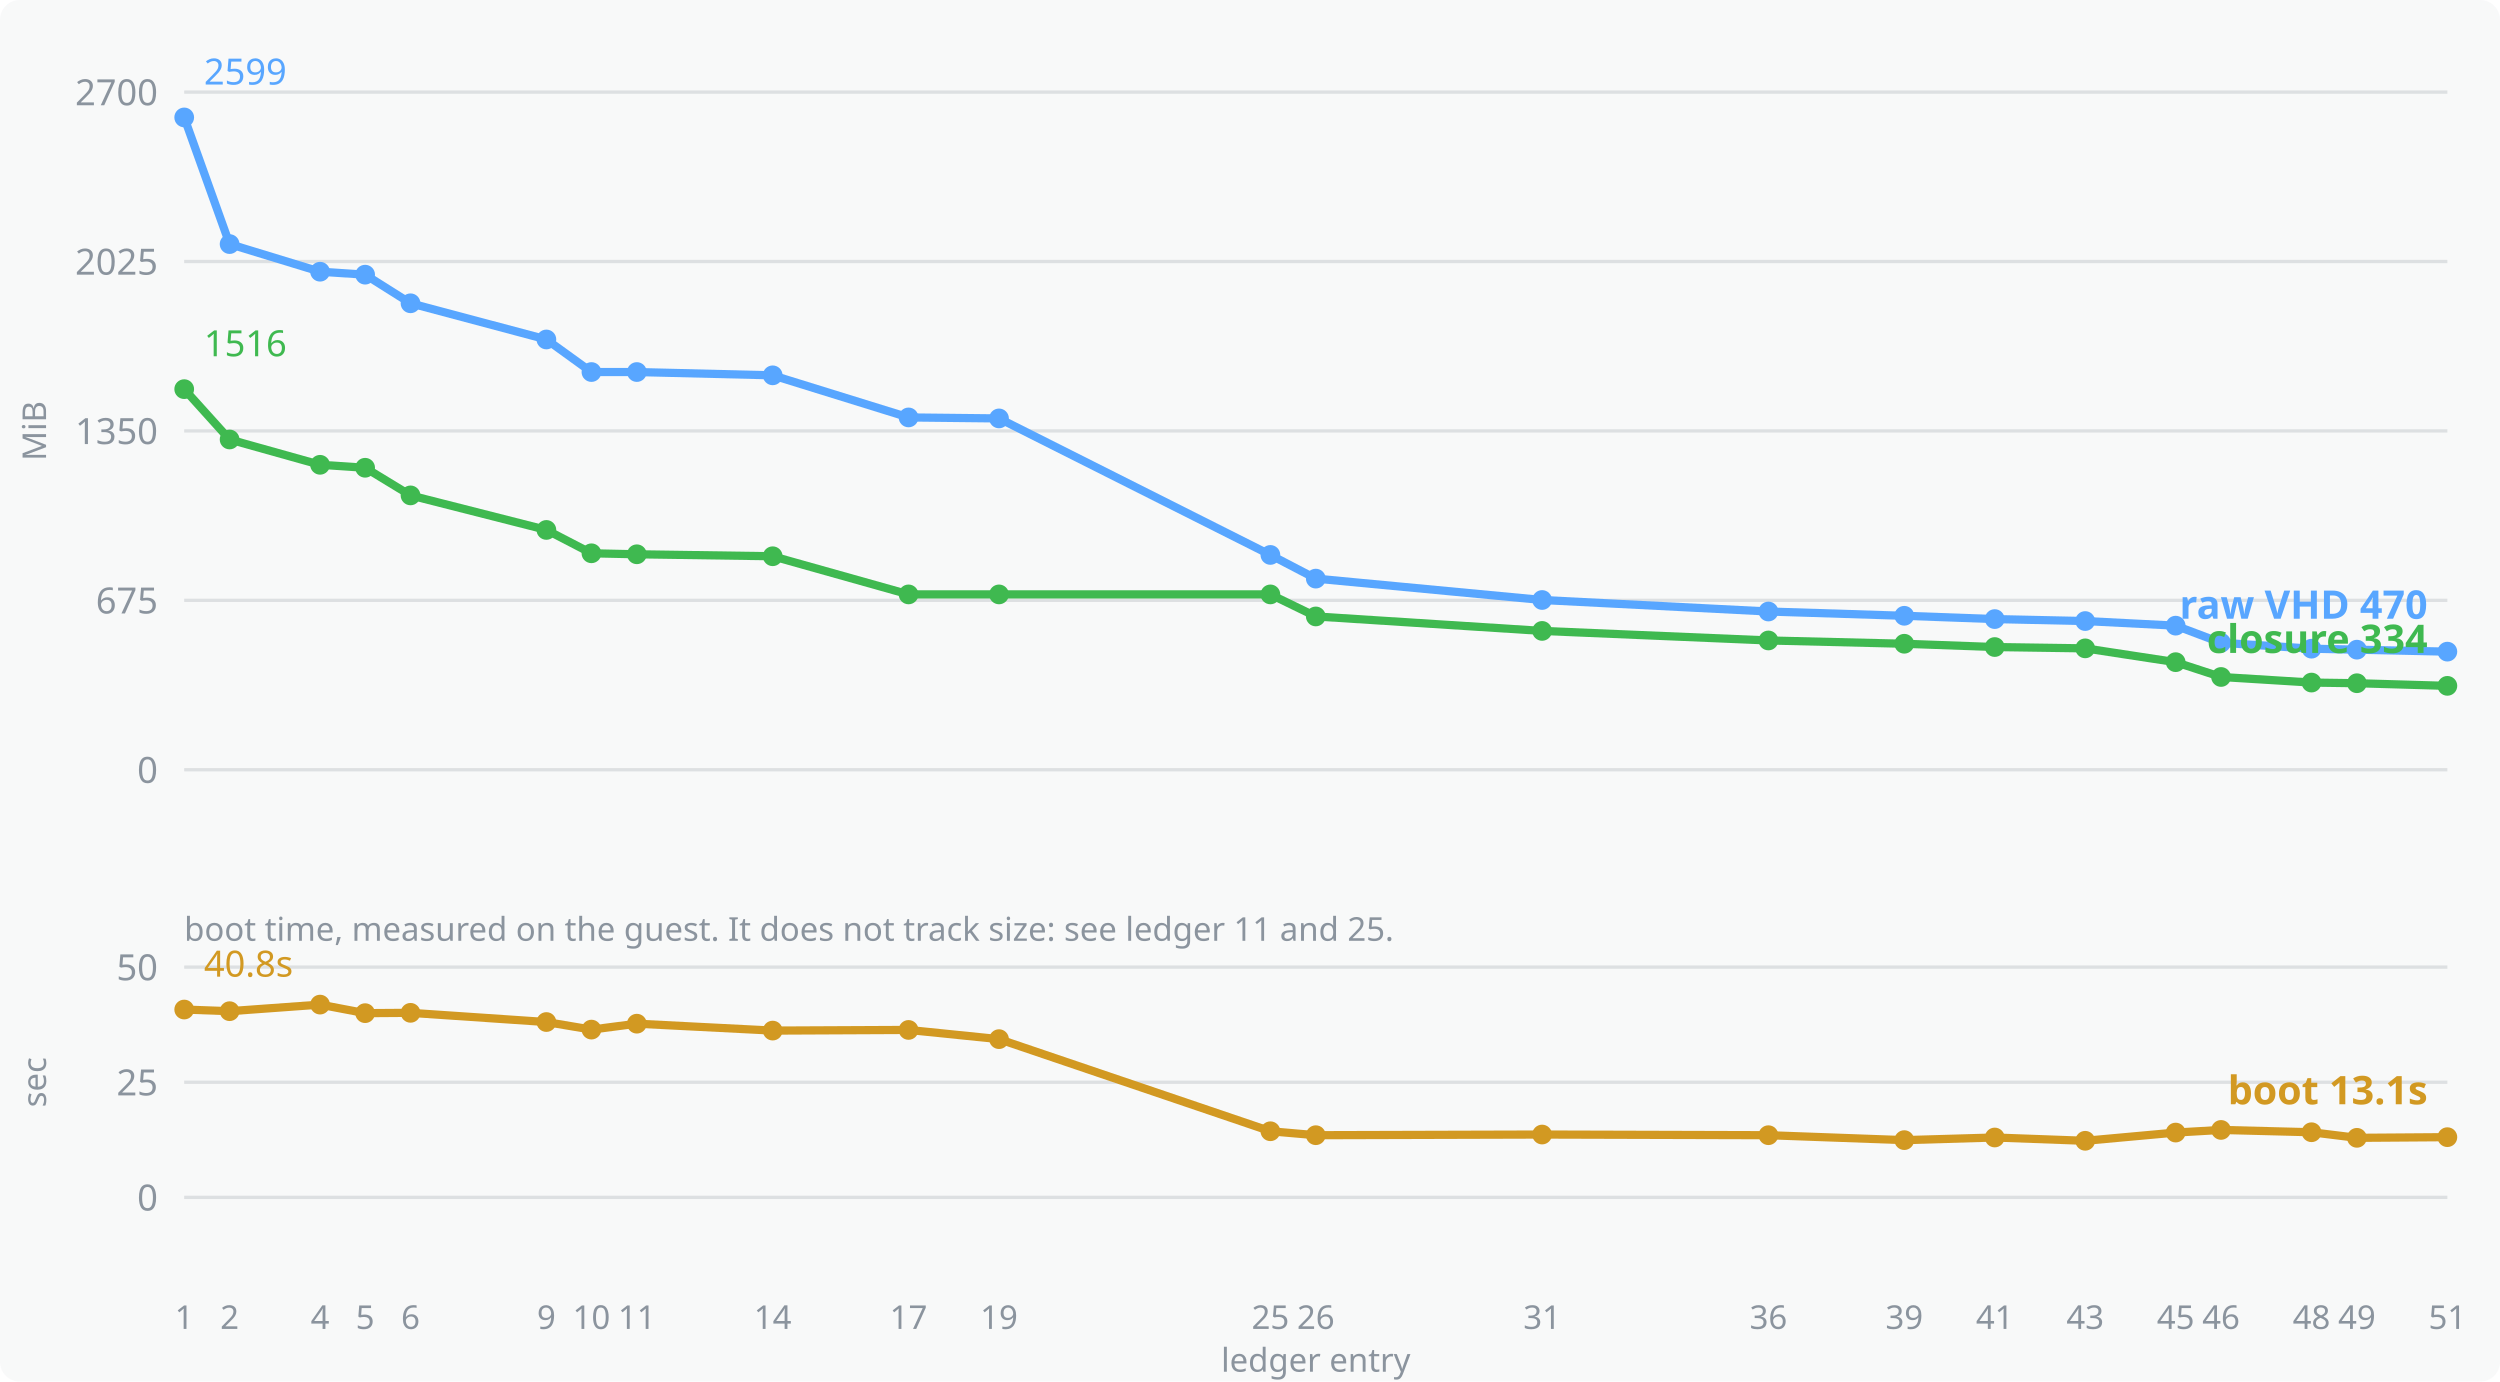
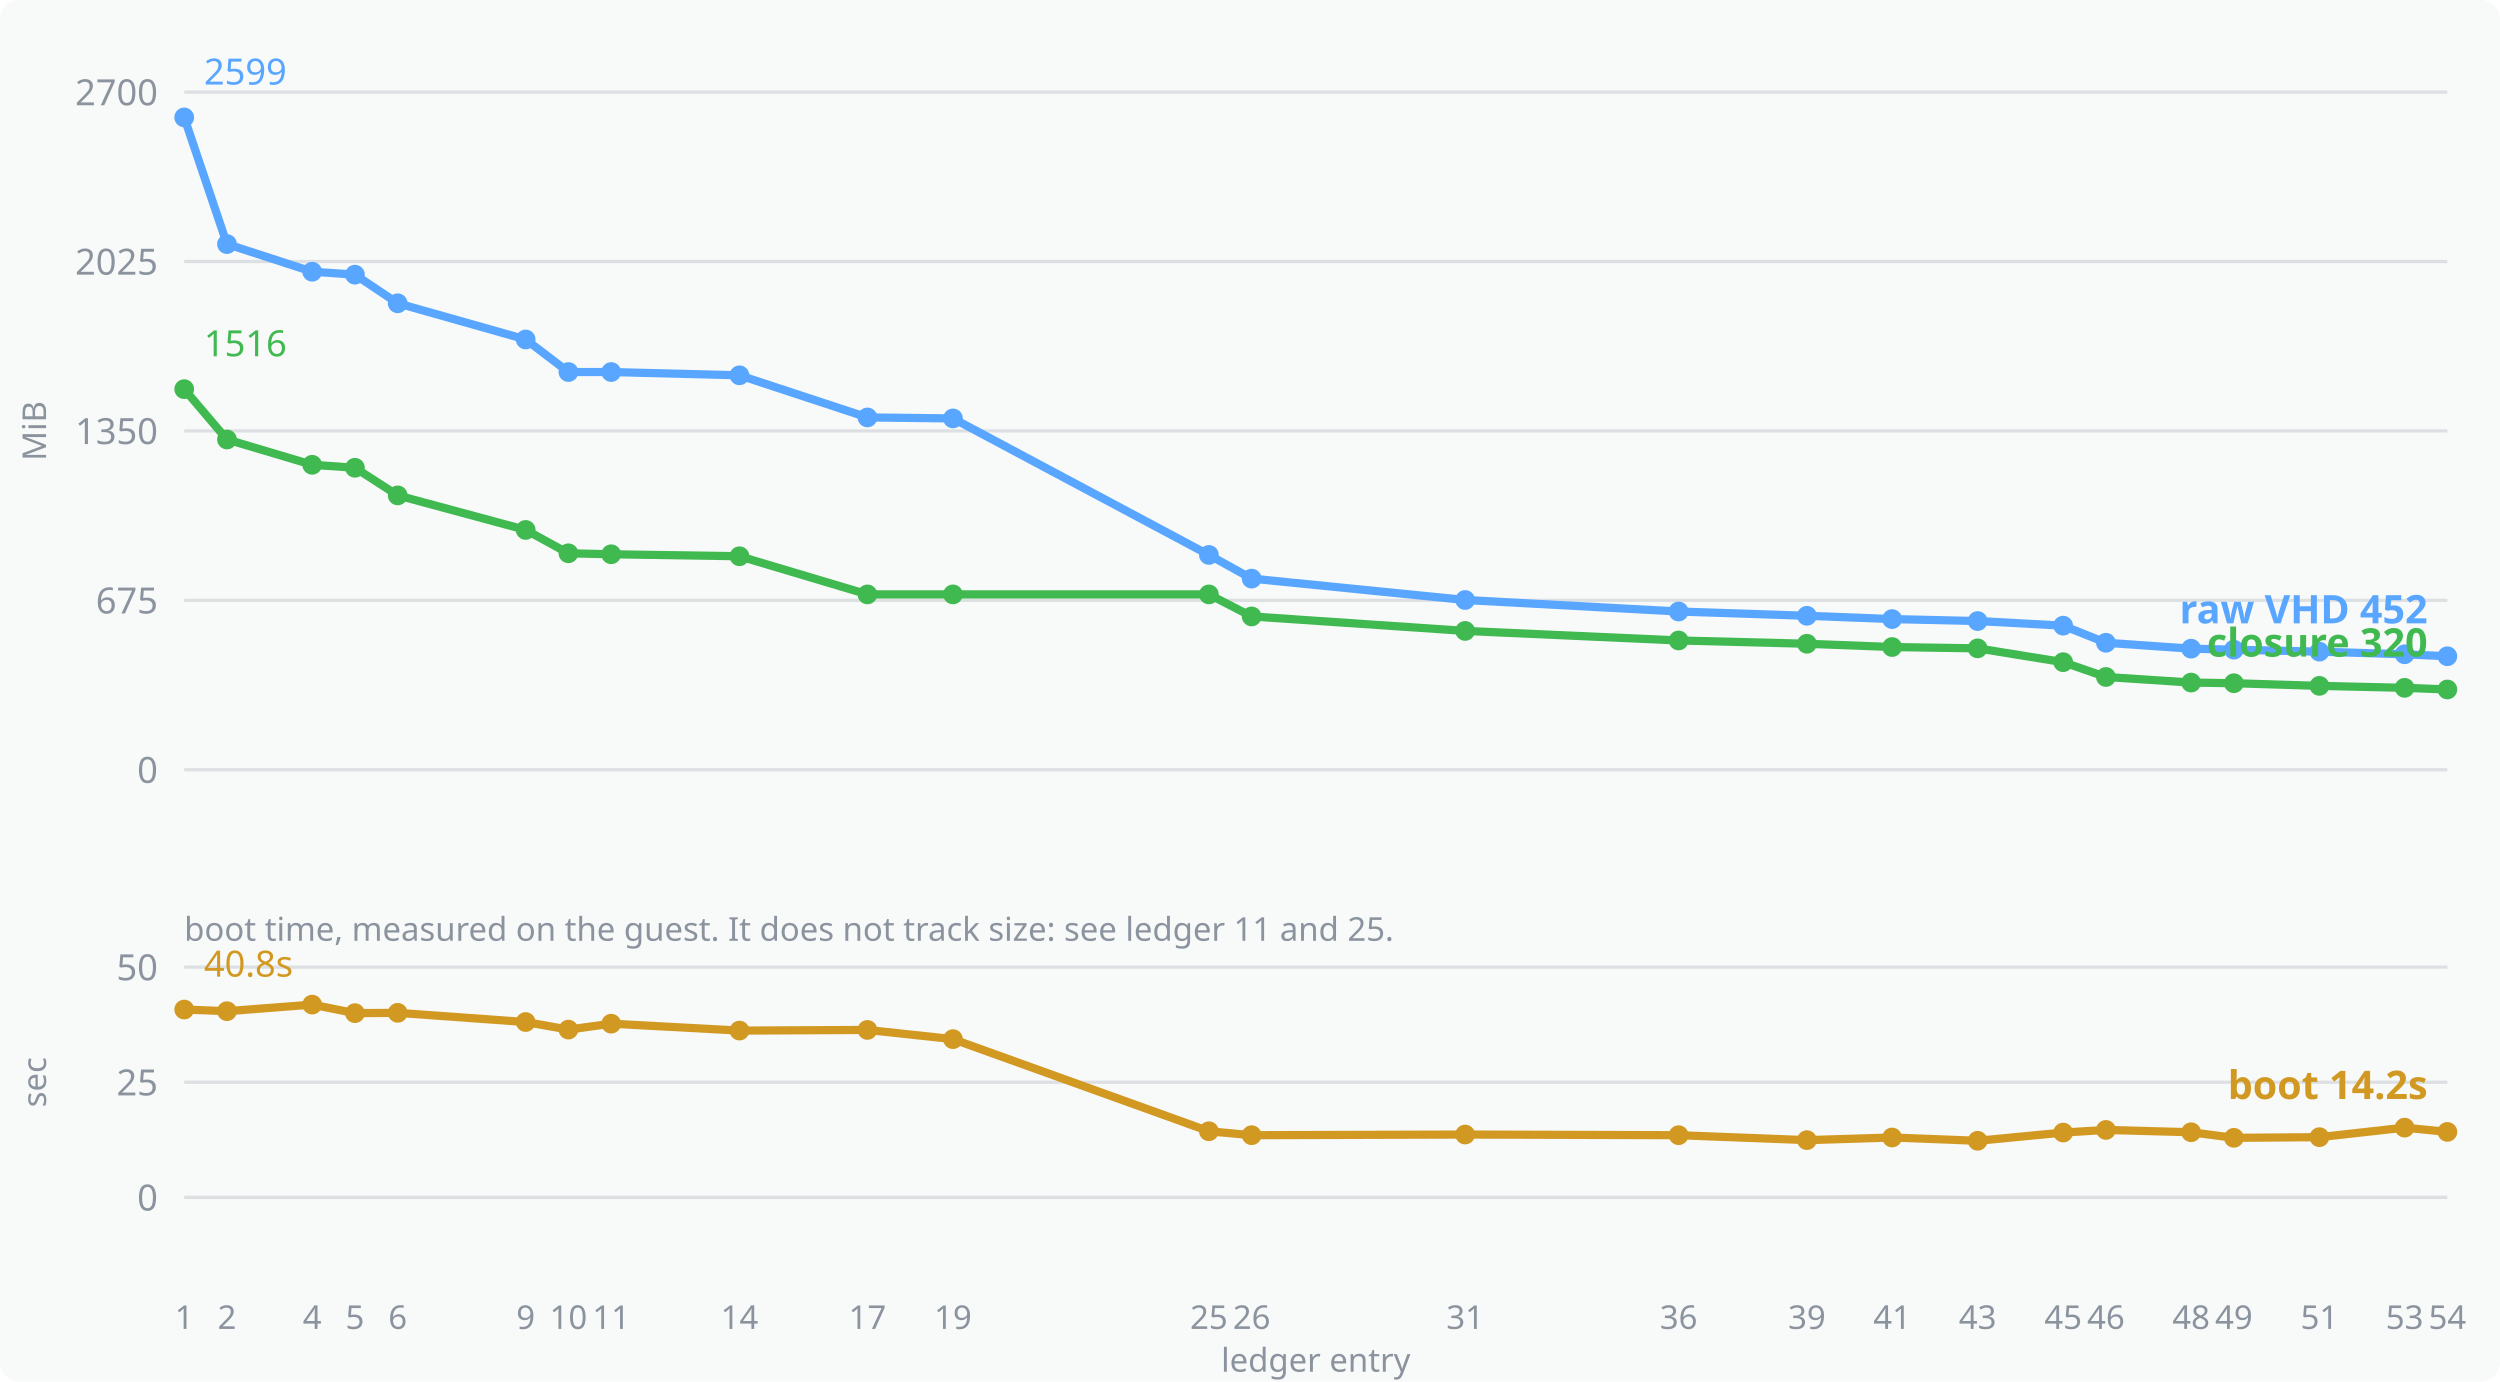
<svg xmlns="http://www.w3.org/2000/svg" viewBox="0 0 760 420" width="760" height="420" font-family="ui-sans-serif,system-ui,sans-serif">
  <rect width="760" height="420" fill="#8b949e" opacity="0.06" rx="6" />
  <line x1="56" y1="234.0" x2="744" y2="234.0" stroke="#8b949e40" stroke-width="1" />
  <text x="48" y="238.0" fill="#8b949e" font-size="11" text-anchor="end">0</text>
  <line x1="56" y1="182.5" x2="744" y2="182.5" stroke="#8b949e40" stroke-width="1" />
  <text x="48" y="186.5" fill="#8b949e" font-size="11" text-anchor="end">675</text>
  <line x1="56" y1="131.0" x2="744" y2="131.0" stroke="#8b949e40" stroke-width="1" />
  <text x="48" y="135.0" fill="#8b949e" font-size="11" text-anchor="end">1350</text>
  <line x1="56" y1="79.5" x2="744" y2="79.5" stroke="#8b949e40" stroke-width="1" />
  <text x="48" y="83.5" fill="#8b949e" font-size="11" text-anchor="end">2025</text>
  <line x1="56" y1="28.0" x2="744" y2="28.0" stroke="#8b949e40" stroke-width="1" />
  <text x="48" y="32.0" fill="#8b949e" font-size="11" text-anchor="end">2700</text>
  <text x="14" y="131.0" fill="#8b949e" font-size="10" text-anchor="middle" transform="rotate(-90 14 131.0)">MiB</text>
  <line x1="56" y1="364.0" x2="744" y2="364.0" stroke="#8b949e40" stroke-width="1" />
  <text x="48" y="368.0" fill="#8b949e" font-size="11" text-anchor="end">0</text>
  <line x1="56" y1="329.0" x2="744" y2="329.0" stroke="#8b949e40" stroke-width="1" />
  <text x="48" y="333.0" fill="#8b949e" font-size="11" text-anchor="end">25</text>
  <line x1="56" y1="294.0" x2="744" y2="294.0" stroke="#8b949e40" stroke-width="1" />
  <text x="48" y="298.0" fill="#8b949e" font-size="11" text-anchor="end">50</text>
  <text x="14" y="329.0" fill="#8b949e" font-size="10" text-anchor="middle" transform="rotate(-90 14 329.0)">sec</text>
  <text x="56" y="286" fill="#8b949e" font-size="10">boot time, measured on the guest. It does not track size: see ledger 11 and 25.</text>
  <text x="56.0" y="404" fill="#8b949e" font-size="10" text-anchor="middle">1</text>
-   <text x="69.8" y="404" fill="#8b949e" font-size="10" text-anchor="middle">2</text>
-   <text x="97.3" y="404" fill="#8b949e" font-size="10" text-anchor="middle">4</text>
-   <text x="111.0" y="404" fill="#8b949e" font-size="10" text-anchor="middle">5</text>
-   <text x="124.8" y="404" fill="#8b949e" font-size="10" text-anchor="middle">6</text>
-   <text x="166.1" y="404" fill="#8b949e" font-size="10" text-anchor="middle">9</text>
-   <text x="179.8" y="404" fill="#8b949e" font-size="10" text-anchor="middle">10</text>
-   <text x="193.6" y="404" fill="#8b949e" font-size="10" text-anchor="middle">11</text>
-   <text x="234.9" y="404" fill="#8b949e" font-size="10" text-anchor="middle">14</text>
-   <text x="276.2" y="404" fill="#8b949e" font-size="10" text-anchor="middle">17</text>
-   <text x="303.7" y="404" fill="#8b949e" font-size="10" text-anchor="middle">19</text>
-   <text x="386.2" y="404" fill="#8b949e" font-size="10" text-anchor="middle">25</text>
-   <text x="400.0" y="404" fill="#8b949e" font-size="10" text-anchor="middle">26</text>
-   <text x="468.8" y="404" fill="#8b949e" font-size="10" text-anchor="middle">31</text>
-   <text x="537.6" y="404" fill="#8b949e" font-size="10" text-anchor="middle">36</text>
-   <text x="578.9" y="404" fill="#8b949e" font-size="10" text-anchor="middle">39</text>
-   <text x="606.4" y="404" fill="#8b949e" font-size="10" text-anchor="middle">41</text>
-   <text x="633.9" y="404" fill="#8b949e" font-size="10" text-anchor="middle">43</text>
-   <text x="661.4" y="404" fill="#8b949e" font-size="10" text-anchor="middle">45</text>
-   <text x="675.2" y="404" fill="#8b949e" font-size="10" text-anchor="middle">46</text>
-   <text x="702.7" y="404" fill="#8b949e" font-size="10" text-anchor="middle">48</text>
-   <text x="716.5" y="404" fill="#8b949e" font-size="10" text-anchor="middle">49</text>
-   <text x="744.0" y="404" fill="#8b949e" font-size="10" text-anchor="middle">51</text>
+   <text x="69.0" y="404" fill="#8b949e" font-size="10" text-anchor="middle">2</text>
+   <text x="94.9" y="404" fill="#8b949e" font-size="10" text-anchor="middle">4</text>
+   <text x="107.9" y="404" fill="#8b949e" font-size="10" text-anchor="middle">5</text>
+   <text x="120.9" y="404" fill="#8b949e" font-size="10" text-anchor="middle">6</text>
+   <text x="159.8" y="404" fill="#8b949e" font-size="10" text-anchor="middle">9</text>
+   <text x="172.8" y="404" fill="#8b949e" font-size="10" text-anchor="middle">10</text>
+   <text x="185.8" y="404" fill="#8b949e" font-size="10" text-anchor="middle">11</text>
+   <text x="224.8" y="404" fill="#8b949e" font-size="10" text-anchor="middle">14</text>
+   <text x="263.7" y="404" fill="#8b949e" font-size="10" text-anchor="middle">17</text>
+   <text x="289.7" y="404" fill="#8b949e" font-size="10" text-anchor="middle">19</text>
+   <text x="367.5" y="404" fill="#8b949e" font-size="10" text-anchor="middle">25</text>
+   <text x="380.5" y="404" fill="#8b949e" font-size="10" text-anchor="middle">26</text>
+   <text x="445.4" y="404" fill="#8b949e" font-size="10" text-anchor="middle">31</text>
+   <text x="510.3" y="404" fill="#8b949e" font-size="10" text-anchor="middle">36</text>
+   <text x="549.3" y="404" fill="#8b949e" font-size="10" text-anchor="middle">39</text>
+   <text x="575.2" y="404" fill="#8b949e" font-size="10" text-anchor="middle">41</text>
+   <text x="601.2" y="404" fill="#8b949e" font-size="10" text-anchor="middle">43</text>
+   <text x="627.2" y="404" fill="#8b949e" font-size="10" text-anchor="middle">45</text>
+   <text x="640.2" y="404" fill="#8b949e" font-size="10" text-anchor="middle">46</text>
+   <text x="666.1" y="404" fill="#8b949e" font-size="10" text-anchor="middle">48</text>
+   <text x="679.1" y="404" fill="#8b949e" font-size="10" text-anchor="middle">49</text>
+   <text x="705.1" y="404" fill="#8b949e" font-size="10" text-anchor="middle">51</text>
+   <text x="731.0" y="404" fill="#8b949e" font-size="10" text-anchor="middle">53</text>
+   <text x="744.0" y="404" fill="#8b949e" font-size="10" text-anchor="middle">54</text>
  <text x="400.0" y="417" fill="#8b949e" font-size="10" text-anchor="middle">ledger entry</text>
-   <path d="M56.0,35.7 L69.8,74.2 L97.3,82.6 L111.0,83.5 L124.8,92.2 L166.1,103.2 L179.8,113.1 L193.6,113.1 L234.9,114.1 L276.2,126.9 L303.7,127.2 L386.2,168.7 L400.0,175.9 L468.8,182.4 L537.6,185.9 L578.9,187.2 L606.4,188.2 L633.9,188.8 L661.4,190.2 L675.2,195.4 L702.7,197.2 L716.5,197.5 L744.0,198.1" fill="none" stroke="#58a6ff" stroke-width="2.5" stroke-linejoin="round" stroke-linecap="round" />
+   <path d="M56.0,35.7 L69.0,74.2 L94.9,82.6 L107.9,83.5 L120.9,92.2 L159.8,103.2 L172.8,113.1 L185.8,113.1 L224.8,114.1 L263.7,126.9 L289.7,127.2 L367.5,168.7 L380.5,175.9 L445.4,182.4 L510.3,185.9 L549.3,187.2 L575.2,188.2 L601.2,188.8 L627.2,190.2 L640.2,195.4 L666.1,197.2 L679.1,197.5 L705.1,198.1 L731.0,198.9 L744.0,199.5" fill="none" stroke="#58a6ff" stroke-width="2.5" stroke-linejoin="round" stroke-linecap="round" />
  <circle cx="56.0" cy="35.7" r="3" fill="#58a6ff" />
-   <circle cx="69.8" cy="74.2" r="3" fill="#58a6ff" />
-   <circle cx="97.3" cy="82.6" r="3" fill="#58a6ff" />
-   <circle cx="111.0" cy="83.5" r="3" fill="#58a6ff" />
-   <circle cx="124.8" cy="92.2" r="3" fill="#58a6ff" />
-   <circle cx="166.1" cy="103.2" r="3" fill="#58a6ff" />
-   <circle cx="179.8" cy="113.1" r="3" fill="#58a6ff" />
-   <circle cx="193.6" cy="113.1" r="3" fill="#58a6ff" />
-   <circle cx="234.9" cy="114.1" r="3" fill="#58a6ff" />
-   <circle cx="276.2" cy="126.9" r="3" fill="#58a6ff" />
-   <circle cx="303.7" cy="127.2" r="3" fill="#58a6ff" />
-   <circle cx="386.2" cy="168.7" r="3" fill="#58a6ff" />
-   <circle cx="400.0" cy="175.9" r="3" fill="#58a6ff" />
-   <circle cx="468.8" cy="182.4" r="3" fill="#58a6ff" />
-   <circle cx="537.6" cy="185.9" r="3" fill="#58a6ff" />
-   <circle cx="578.9" cy="187.2" r="3" fill="#58a6ff" />
-   <circle cx="606.4" cy="188.2" r="3" fill="#58a6ff" />
-   <circle cx="633.9" cy="188.8" r="3" fill="#58a6ff" />
-   <circle cx="661.4" cy="190.2" r="3" fill="#58a6ff" />
-   <circle cx="675.2" cy="195.4" r="3" fill="#58a6ff" />
-   <circle cx="702.7" cy="197.2" r="3" fill="#58a6ff" />
-   <circle cx="716.5" cy="197.5" r="3" fill="#58a6ff" />
-   <circle cx="744.0" cy="198.1" r="3" fill="#58a6ff" />
-   <path d="M56.0,118.3 L69.8,133.6 L97.3,141.3 L111.0,142.2 L124.8,150.6 L166.1,161.1 L179.8,168.2 L193.6,168.5 L234.9,169.1 L276.2,180.7 L303.7,180.7 L386.2,180.7 L400.0,187.4 L468.8,191.8 L537.6,194.7 L578.9,195.7 L606.4,196.7 L633.9,197.1 L661.4,201.3 L675.2,205.8 L702.7,207.5 L716.5,207.7 L744.0,208.5" fill="none" stroke="#3fb950" stroke-width="2.5" stroke-linejoin="round" stroke-linecap="round" />
+   <circle cx="69.0" cy="74.2" r="3" fill="#58a6ff" />
+   <circle cx="94.9" cy="82.6" r="3" fill="#58a6ff" />
+   <circle cx="107.9" cy="83.5" r="3" fill="#58a6ff" />
+   <circle cx="120.9" cy="92.2" r="3" fill="#58a6ff" />
+   <circle cx="159.8" cy="103.2" r="3" fill="#58a6ff" />
+   <circle cx="172.8" cy="113.1" r="3" fill="#58a6ff" />
+   <circle cx="185.8" cy="113.1" r="3" fill="#58a6ff" />
+   <circle cx="224.8" cy="114.1" r="3" fill="#58a6ff" />
+   <circle cx="263.7" cy="126.9" r="3" fill="#58a6ff" />
+   <circle cx="289.7" cy="127.2" r="3" fill="#58a6ff" />
+   <circle cx="367.5" cy="168.7" r="3" fill="#58a6ff" />
+   <circle cx="380.5" cy="175.9" r="3" fill="#58a6ff" />
+   <circle cx="445.4" cy="182.4" r="3" fill="#58a6ff" />
+   <circle cx="510.3" cy="185.9" r="3" fill="#58a6ff" />
+   <circle cx="549.3" cy="187.2" r="3" fill="#58a6ff" />
+   <circle cx="575.2" cy="188.2" r="3" fill="#58a6ff" />
+   <circle cx="601.2" cy="188.8" r="3" fill="#58a6ff" />
+   <circle cx="627.2" cy="190.2" r="3" fill="#58a6ff" />
+   <circle cx="640.2" cy="195.4" r="3" fill="#58a6ff" />
+   <circle cx="666.1" cy="197.2" r="3" fill="#58a6ff" />
+   <circle cx="679.1" cy="197.5" r="3" fill="#58a6ff" />
+   <circle cx="705.1" cy="198.1" r="3" fill="#58a6ff" />
+   <circle cx="731.0" cy="198.9" r="3" fill="#58a6ff" />
+   <circle cx="744.0" cy="199.5" r="3" fill="#58a6ff" />
+   <path d="M56.0,118.3 L69.0,133.6 L94.9,141.3 L107.9,142.2 L120.9,150.6 L159.8,161.1 L172.8,168.2 L185.8,168.5 L224.8,169.1 L263.7,180.7 L289.7,180.7 L367.5,180.7 L380.5,187.4 L445.4,191.8 L510.3,194.7 L549.3,195.7 L575.2,196.7 L601.2,197.1 L627.2,201.3 L640.2,205.8 L666.1,207.5 L679.1,207.7 L705.1,208.5 L731.0,209.1 L744.0,209.6" fill="none" stroke="#3fb950" stroke-width="2.5" stroke-linejoin="round" stroke-linecap="round" />
  <circle cx="56.0" cy="118.3" r="3" fill="#3fb950" />
-   <circle cx="69.8" cy="133.6" r="3" fill="#3fb950" />
-   <circle cx="97.3" cy="141.3" r="3" fill="#3fb950" />
-   <circle cx="111.0" cy="142.2" r="3" fill="#3fb950" />
-   <circle cx="124.8" cy="150.6" r="3" fill="#3fb950" />
-   <circle cx="166.1" cy="161.1" r="3" fill="#3fb950" />
-   <circle cx="179.8" cy="168.2" r="3" fill="#3fb950" />
-   <circle cx="193.6" cy="168.5" r="3" fill="#3fb950" />
-   <circle cx="234.9" cy="169.1" r="3" fill="#3fb950" />
-   <circle cx="276.2" cy="180.7" r="3" fill="#3fb950" />
-   <circle cx="303.7" cy="180.7" r="3" fill="#3fb950" />
-   <circle cx="386.2" cy="180.7" r="3" fill="#3fb950" />
-   <circle cx="400.0" cy="187.4" r="3" fill="#3fb950" />
-   <circle cx="468.8" cy="191.8" r="3" fill="#3fb950" />
-   <circle cx="537.6" cy="194.7" r="3" fill="#3fb950" />
-   <circle cx="578.9" cy="195.7" r="3" fill="#3fb950" />
-   <circle cx="606.4" cy="196.7" r="3" fill="#3fb950" />
-   <circle cx="633.9" cy="197.1" r="3" fill="#3fb950" />
-   <circle cx="661.4" cy="201.3" r="3" fill="#3fb950" />
-   <circle cx="675.2" cy="205.8" r="3" fill="#3fb950" />
-   <circle cx="702.7" cy="207.5" r="3" fill="#3fb950" />
-   <circle cx="716.5" cy="207.7" r="3" fill="#3fb950" />
-   <circle cx="744.0" cy="208.5" r="3" fill="#3fb950" />
-   <path d="M56.0,306.9 L69.8,307.4 L97.3,305.4 L111.0,308.0 L124.8,307.9 L166.1,310.7 L179.8,313.0 L193.6,311.2 L234.9,313.3 L276.2,313.1 L303.7,315.9 L386.2,343.9 L400.0,345.1 L468.8,344.9 L537.6,345.1 L578.9,346.6 L606.4,345.8 L633.9,346.8 L661.4,344.3 L675.2,343.5 L702.7,344.2 L716.5,345.9 L744.0,345.7" fill="none" stroke="#d29922" stroke-width="2.5" stroke-linejoin="round" stroke-linecap="round" />
+   <circle cx="69.0" cy="133.6" r="3" fill="#3fb950" />
+   <circle cx="94.9" cy="141.3" r="3" fill="#3fb950" />
+   <circle cx="107.9" cy="142.2" r="3" fill="#3fb950" />
+   <circle cx="120.9" cy="150.6" r="3" fill="#3fb950" />
+   <circle cx="159.8" cy="161.1" r="3" fill="#3fb950" />
+   <circle cx="172.8" cy="168.2" r="3" fill="#3fb950" />
+   <circle cx="185.8" cy="168.5" r="3" fill="#3fb950" />
+   <circle cx="224.8" cy="169.1" r="3" fill="#3fb950" />
+   <circle cx="263.7" cy="180.7" r="3" fill="#3fb950" />
+   <circle cx="289.7" cy="180.7" r="3" fill="#3fb950" />
+   <circle cx="367.5" cy="180.7" r="3" fill="#3fb950" />
+   <circle cx="380.5" cy="187.4" r="3" fill="#3fb950" />
+   <circle cx="445.4" cy="191.8" r="3" fill="#3fb950" />
+   <circle cx="510.3" cy="194.7" r="3" fill="#3fb950" />
+   <circle cx="549.3" cy="195.7" r="3" fill="#3fb950" />
+   <circle cx="575.2" cy="196.7" r="3" fill="#3fb950" />
+   <circle cx="601.2" cy="197.1" r="3" fill="#3fb950" />
+   <circle cx="627.2" cy="201.3" r="3" fill="#3fb950" />
+   <circle cx="640.2" cy="205.8" r="3" fill="#3fb950" />
+   <circle cx="666.1" cy="207.5" r="3" fill="#3fb950" />
+   <circle cx="679.1" cy="207.7" r="3" fill="#3fb950" />
+   <circle cx="705.1" cy="208.5" r="3" fill="#3fb950" />
+   <circle cx="731.0" cy="209.1" r="3" fill="#3fb950" />
+   <circle cx="744.0" cy="209.6" r="3" fill="#3fb950" />
+   <path d="M56.0,306.9 L69.0,307.4 L94.9,305.4 L107.9,308.0 L120.9,307.9 L159.8,310.7 L172.8,313.0 L185.8,311.2 L224.8,313.3 L263.7,313.1 L289.7,315.9 L367.5,343.9 L380.5,345.1 L445.4,344.9 L510.3,345.1 L549.3,346.6 L575.2,345.8 L601.2,346.8 L627.2,344.3 L640.2,343.5 L666.1,344.2 L679.1,345.9 L705.1,345.7 L731.0,342.8 L744.0,344.1" fill="none" stroke="#d29922" stroke-width="2.5" stroke-linejoin="round" stroke-linecap="round" />
  <circle cx="56.0" cy="306.9" r="3" fill="#d29922" />
-   <circle cx="69.8" cy="307.4" r="3" fill="#d29922" />
-   <circle cx="97.3" cy="305.4" r="3" fill="#d29922" />
-   <circle cx="111.0" cy="308.0" r="3" fill="#d29922" />
-   <circle cx="124.8" cy="307.9" r="3" fill="#d29922" />
-   <circle cx="166.1" cy="310.7" r="3" fill="#d29922" />
-   <circle cx="179.8" cy="313.0" r="3" fill="#d29922" />
-   <circle cx="193.6" cy="311.2" r="3" fill="#d29922" />
-   <circle cx="234.9" cy="313.3" r="3" fill="#d29922" />
-   <circle cx="276.2" cy="313.1" r="3" fill="#d29922" />
-   <circle cx="303.7" cy="315.9" r="3" fill="#d29922" />
-   <circle cx="386.2" cy="343.9" r="3" fill="#d29922" />
-   <circle cx="400.0" cy="345.1" r="3" fill="#d29922" />
-   <circle cx="468.8" cy="344.9" r="3" fill="#d29922" />
-   <circle cx="537.6" cy="345.1" r="3" fill="#d29922" />
-   <circle cx="578.9" cy="346.6" r="3" fill="#d29922" />
-   <circle cx="606.4" cy="345.8" r="3" fill="#d29922" />
-   <circle cx="633.9" cy="346.8" r="3" fill="#d29922" />
-   <circle cx="661.4" cy="344.3" r="3" fill="#d29922" />
-   <circle cx="675.2" cy="343.5" r="3" fill="#d29922" />
-   <circle cx="702.7" cy="344.2" r="3" fill="#d29922" />
-   <circle cx="716.5" cy="345.9" r="3" fill="#d29922" />
-   <circle cx="744.0" cy="345.7" r="3" fill="#d29922" />
-   <text x="738.0" y="188.1" fill="#58a6ff" font-size="12" font-weight="600" text-anchor="end">raw VHD 470</text>
+   <circle cx="69.0" cy="307.4" r="3" fill="#d29922" />
+   <circle cx="94.9" cy="305.4" r="3" fill="#d29922" />
+   <circle cx="107.9" cy="308.0" r="3" fill="#d29922" />
+   <circle cx="120.9" cy="307.9" r="3" fill="#d29922" />
+   <circle cx="159.8" cy="310.7" r="3" fill="#d29922" />
+   <circle cx="172.8" cy="313.0" r="3" fill="#d29922" />
+   <circle cx="185.8" cy="311.2" r="3" fill="#d29922" />
+   <circle cx="224.8" cy="313.3" r="3" fill="#d29922" />
+   <circle cx="263.7" cy="313.1" r="3" fill="#d29922" />
+   <circle cx="289.7" cy="315.9" r="3" fill="#d29922" />
+   <circle cx="367.5" cy="343.9" r="3" fill="#d29922" />
+   <circle cx="380.5" cy="345.1" r="3" fill="#d29922" />
+   <circle cx="445.4" cy="344.9" r="3" fill="#d29922" />
+   <circle cx="510.3" cy="345.1" r="3" fill="#d29922" />
+   <circle cx="549.3" cy="346.6" r="3" fill="#d29922" />
+   <circle cx="575.2" cy="345.8" r="3" fill="#d29922" />
+   <circle cx="601.2" cy="346.8" r="3" fill="#d29922" />
+   <circle cx="627.2" cy="344.3" r="3" fill="#d29922" />
+   <circle cx="640.2" cy="343.5" r="3" fill="#d29922" />
+   <circle cx="666.1" cy="344.2" r="3" fill="#d29922" />
+   <circle cx="679.1" cy="345.9" r="3" fill="#d29922" />
+   <circle cx="705.1" cy="345.7" r="3" fill="#d29922" />
+   <circle cx="731.0" cy="342.8" r="3" fill="#d29922" />
+   <circle cx="744.0" cy="344.1" r="3" fill="#d29922" />
+   <text x="738.0" y="189.5" fill="#58a6ff" font-size="12" font-weight="600" text-anchor="end">raw VHD 452</text>
  <text x="62.0" y="25.7" fill="#58a6ff" font-size="11" text-anchor="start">2599</text>
-   <text x="738.0" y="198.5" fill="#3fb950" font-size="12" font-weight="600" text-anchor="end">closure 334</text>
+   <text x="738.0" y="199.6" fill="#3fb950" font-size="12" font-weight="600" text-anchor="end">closure 320</text>
  <text x="62.0" y="108.3" fill="#3fb950" font-size="11" text-anchor="start">1516</text>
-   <text x="738.0" y="335.7" fill="#d29922" font-size="12" font-weight="600" text-anchor="end">boot 13.1s</text>
+   <text x="738.0" y="334.1" fill="#d29922" font-size="12" font-weight="600" text-anchor="end">boot 14.2s</text>
  <text x="62.0" y="296.9" fill="#d29922" font-size="11" text-anchor="start">40.8s</text>
</svg>
